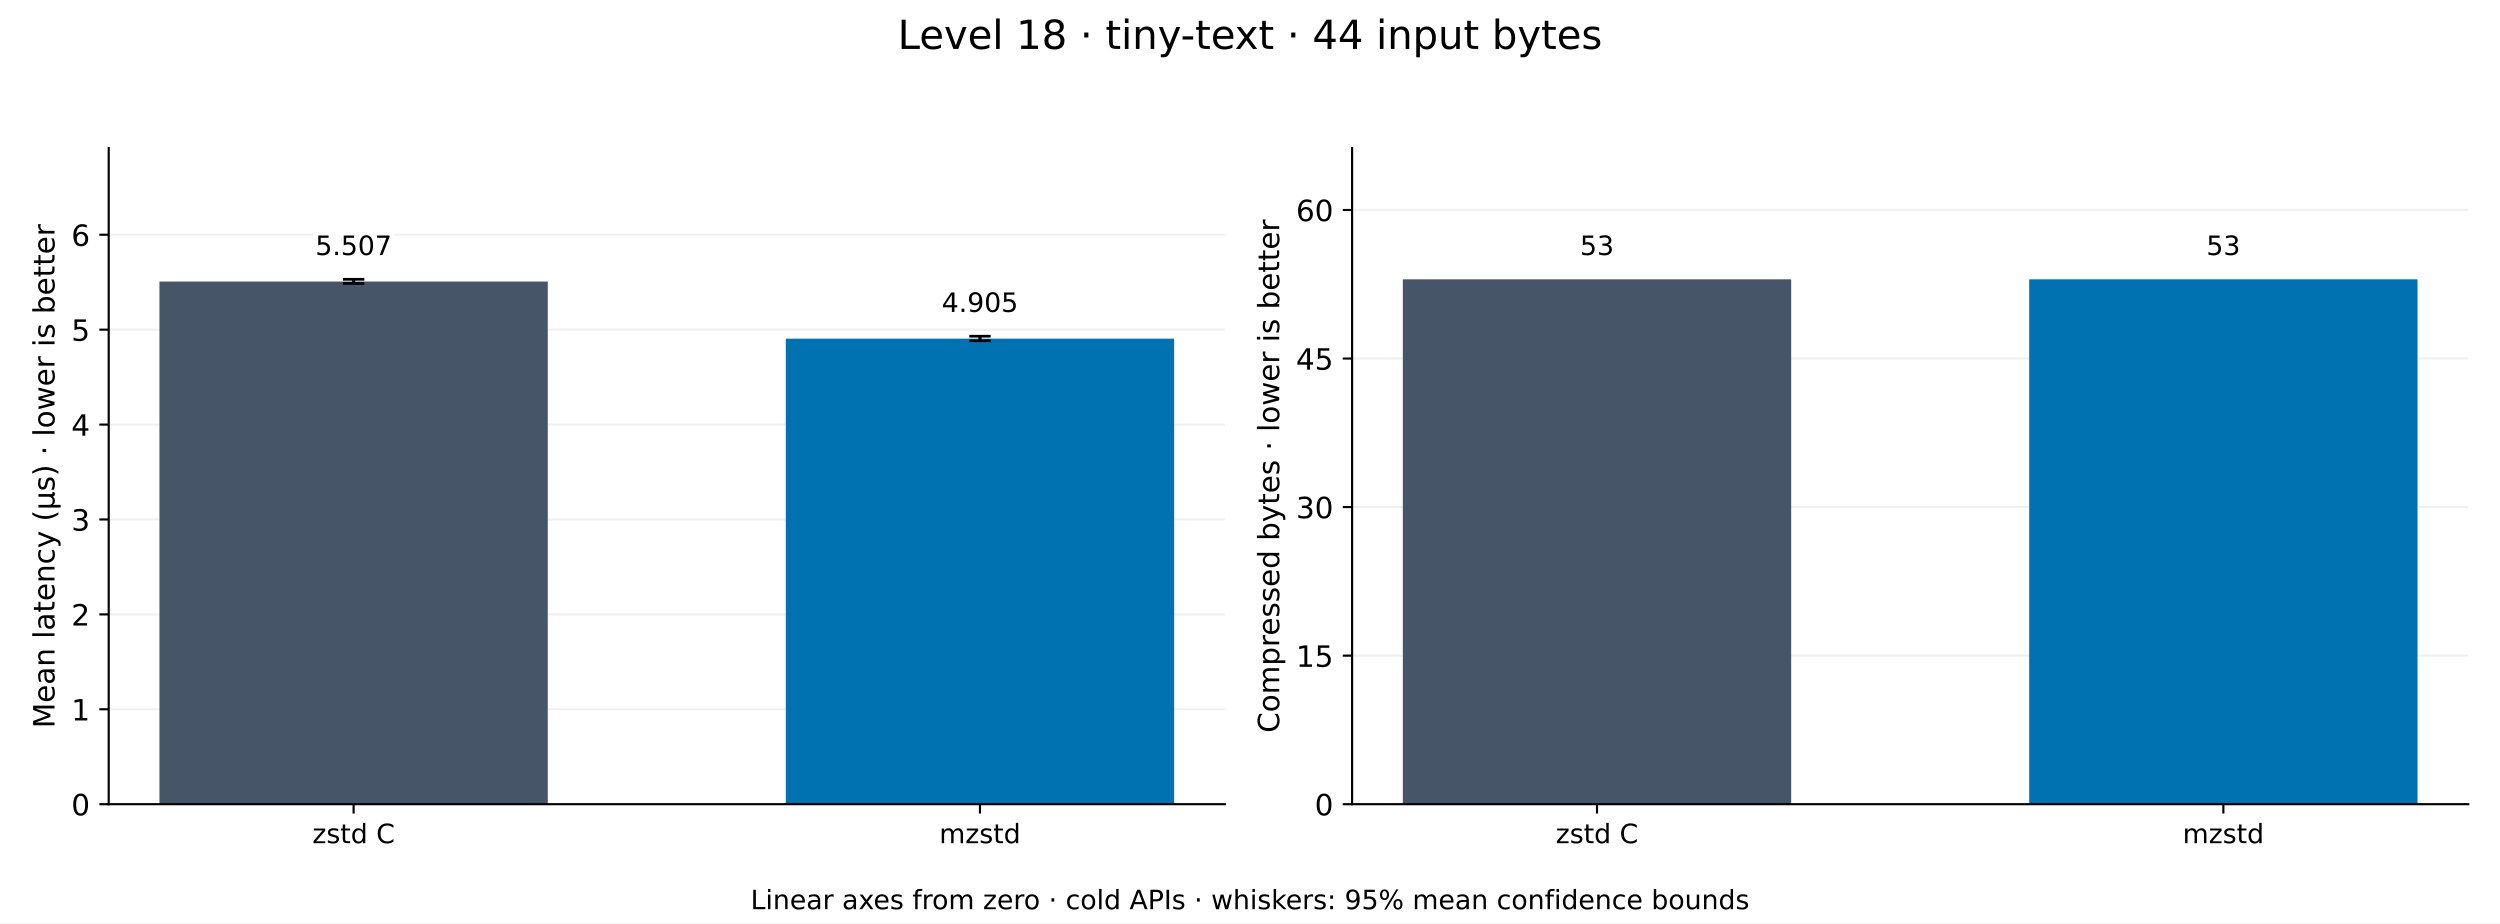
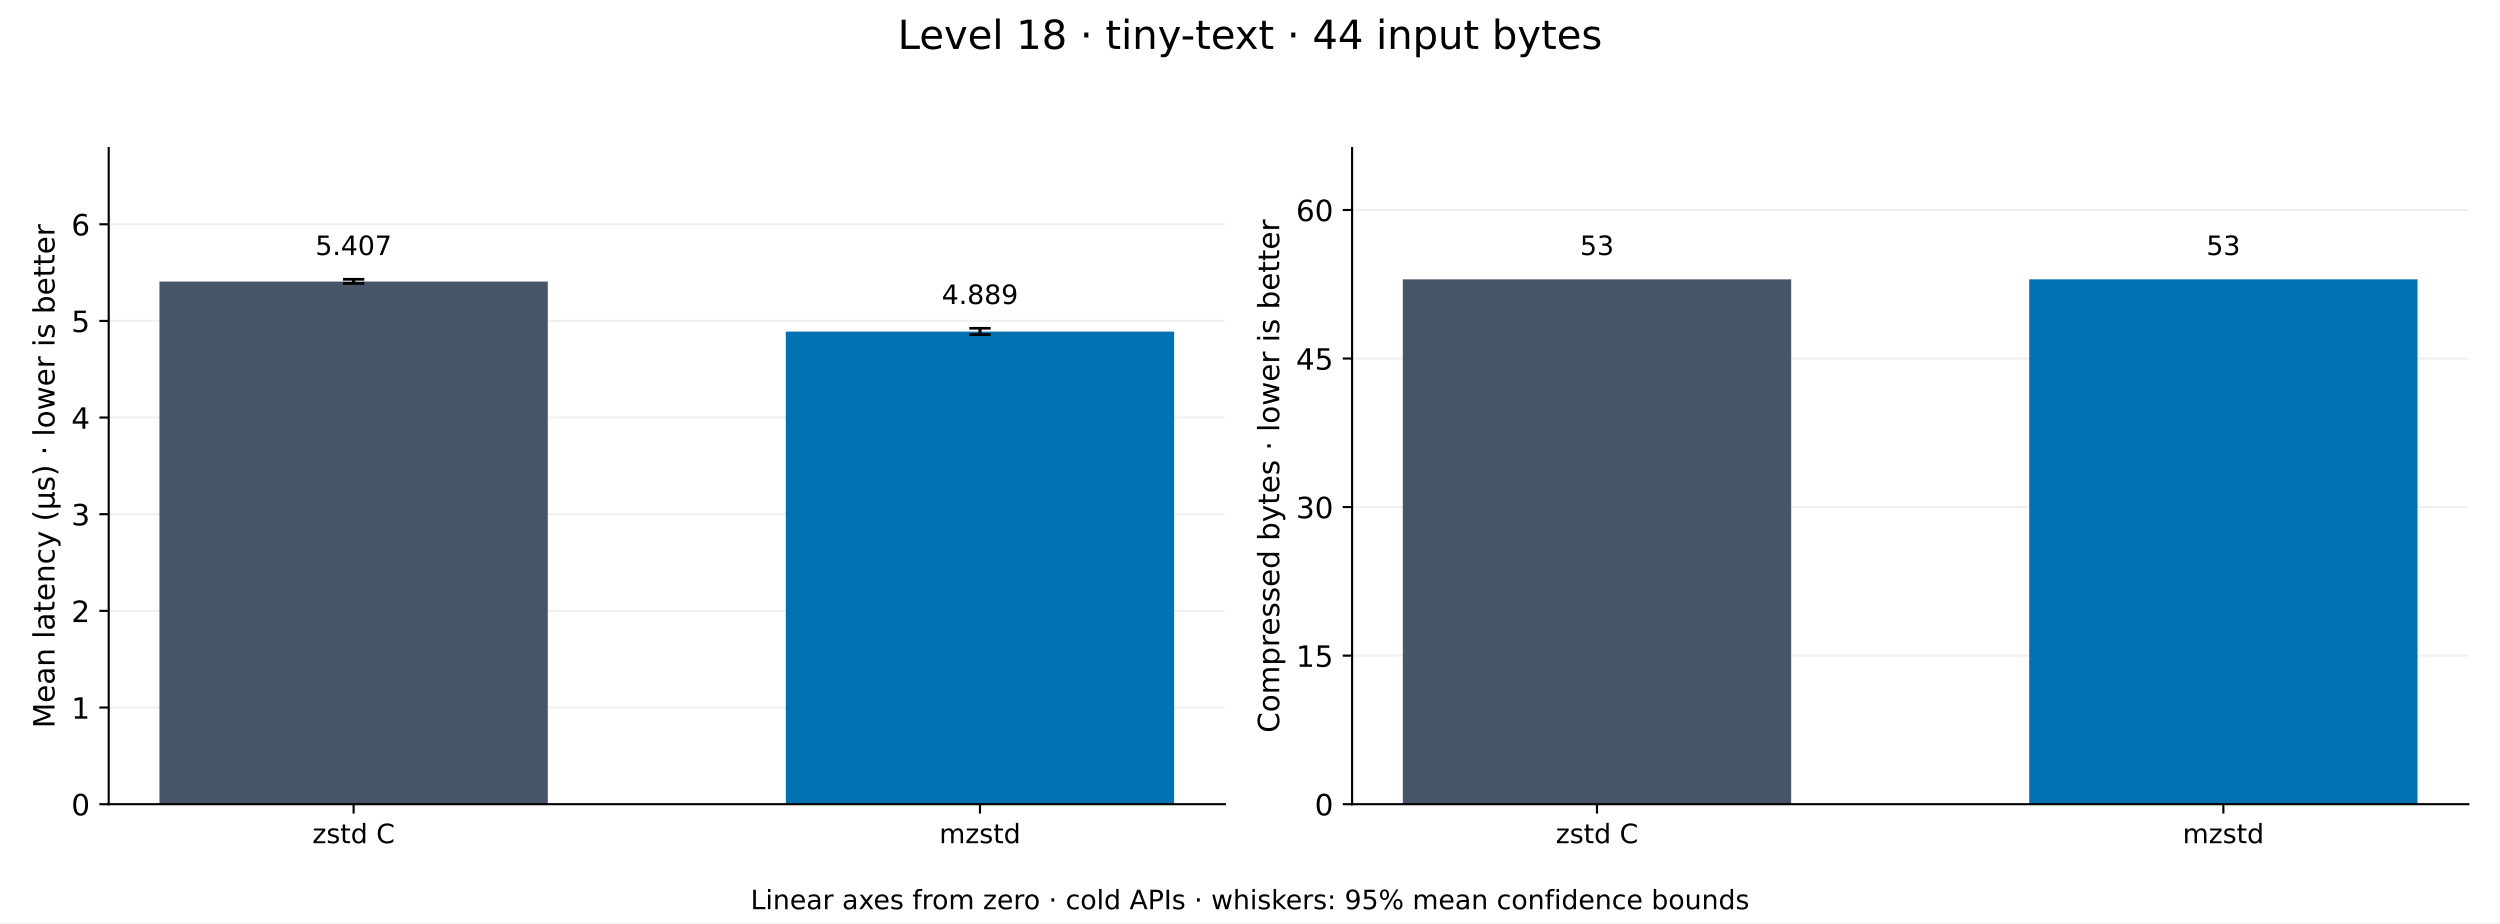
<svg xmlns="http://www.w3.org/2000/svg" xmlns:xlink="http://www.w3.org/1999/xlink" width="936pt" height="345.6pt" viewBox="0 0 936 345.6" version="1.1">
  <defs>
    <style type="text/css">*{stroke-linejoin: round; stroke-linecap: butt}</style>
  </defs>
  <g id="figure_1">
    <g id="patch_1">
      <path d="M 0 345.6 L 936 345.6 L 936 0 L 0 0 z " style="fill: #ffffff" />
    </g>
    <g id="axes_1">
      <g id="patch_2">
        <path d="M 40.7 301.088 L 458.595 301.088 L 458.595 55.44 L 40.7 55.44 z " style="fill: #ffffff" />
      </g>
      <g id="matplotlib.axis_1">
        <g id="xtick_1">
          <g id="line2d_1">
            <defs>
              <path id="mcbfd24ea1b" d="M 0 0 L 0 3.5 " style="stroke: #000000; stroke-width: 0.8" />
            </defs>
            <g>
              <use xlink:href="#mcbfd24ea1b" x="132.393" y="301.088" style="stroke: #000000; stroke-width: 0.8" />
            </g>
          </g>
          <g id="text_1">
            <text style="font-size: 10px; font-family: 'DejaVu Sans', 'Bitstream Vera Sans', 'Computer Modern Sans Serif', 'Lucida Grande', 'Verdana', 'Geneva', 'Lucid', 'Arial', 'Helvetica', 'Avant Garde', sans-serif; text-anchor: middle" x="132.393" y="315.686" transform="rotate(-0 132.393 315.6864)">zstd C</text>
          </g>
        </g>
        <g id="xtick_2">
          <g id="line2d_2">
            <g>
              <use xlink:href="#mcbfd24ea1b" x="366.902" y="301.088" style="stroke: #000000; stroke-width: 0.8" />
            </g>
          </g>
          <g id="text_2">
            <text style="font-size: 10px; font-family: 'DejaVu Sans', 'Bitstream Vera Sans', 'Computer Modern Sans Serif', 'Lucida Grande', 'Verdana', 'Geneva', 'Lucid', 'Arial', 'Helvetica', 'Avant Garde', sans-serif; text-anchor: middle" x="366.902" y="315.686" transform="rotate(-0 366.902 315.6864)">mzstd</text>
          </g>
        </g>
      </g>
      <g id="matplotlib.axis_2">
        <g id="ytick_1">
          <g id="line2d_3">
            <path d="M 40.7 301.088 L 458.595 301.088 " clip-path="url(#pc5649756eb)" style="fill: none; stroke: #b0b0b0; stroke-opacity: 0.18; stroke-width: 0.8; stroke-linecap: square" />
          </g>
          <g id="line2d_4">
            <defs>
              <path id="m862e928616" d="M 0 0 L -3.5 0 " style="stroke: #000000; stroke-width: 0.8" />
            </defs>
            <g>
              <use xlink:href="#m862e928616" x="40.7" y="301.088" style="stroke: #000000; stroke-width: 0.8" />
            </g>
          </g>
          <g id="text_3">
            <text style="font-size: 11px; font-family: 'DejaVu Sans', 'Bitstream Vera Sans', 'Computer Modern Sans Serif', 'Lucida Grande', 'Verdana', 'Geneva', 'Lucid', 'Arial', 'Helvetica', 'Avant Garde', sans-serif; text-anchor: end" x="33.7" y="305.267" transform="rotate(-0 33.7 305.2671)">0</text>
          </g>
        </g>
        <g id="ytick_2">
          <g id="line2d_5">
-             <path d="M 40.7 265.556 L 458.595 265.556 " clip-path="url(#pc5649756eb)" style="fill: none; stroke: #b0b0b0; stroke-opacity: 0.18; stroke-width: 0.8; stroke-linecap: square" />
+             <path d="M 40.7 264.9 L 458.595 264.9 " clip-path="url(#pc5649756eb)" style="fill: none; stroke: #b0b0b0; stroke-opacity: 0.18; stroke-width: 0.8; stroke-linecap: square" />
          </g>
          <g id="line2d_6">
            <g>
-               <use xlink:href="#m862e928616" x="40.7" y="265.556" style="stroke: #000000; stroke-width: 0.8" />
+               <use xlink:href="#m862e928616" x="40.7" y="264.9" style="stroke: #000000; stroke-width: 0.8" />
            </g>
          </g>
          <g id="text_4">
-             <text style="font-size: 11px; font-family: 'DejaVu Sans', 'Bitstream Vera Sans', 'Computer Modern Sans Serif', 'Lucida Grande', 'Verdana', 'Geneva', 'Lucid', 'Arial', 'Helvetica', 'Avant Garde', sans-serif; text-anchor: end" x="33.7" y="269.735" transform="rotate(-0 33.7 269.735)">1</text>
+             <text style="font-size: 11px; font-family: 'DejaVu Sans', 'Bitstream Vera Sans', 'Computer Modern Sans Serif', 'Lucida Grande', 'Verdana', 'Geneva', 'Lucid', 'Arial', 'Helvetica', 'Avant Garde', sans-serif; text-anchor: end" x="33.7" y="269.079" transform="rotate(-0 33.7 269.079)">1</text>
          </g>
        </g>
        <g id="ytick_3">
          <g id="line2d_7">
-             <path d="M 40.7 230.024 L 458.595 230.024 " clip-path="url(#pc5649756eb)" style="fill: none; stroke: #b0b0b0; stroke-opacity: 0.18; stroke-width: 0.8; stroke-linecap: square" />
+             <path d="M 40.7 228.712 L 458.595 228.712 " clip-path="url(#pc5649756eb)" style="fill: none; stroke: #b0b0b0; stroke-opacity: 0.18; stroke-width: 0.8; stroke-linecap: square" />
          </g>
          <g id="line2d_8">
            <g>
-               <use xlink:href="#m862e928616" x="40.7" y="230.024" style="stroke: #000000; stroke-width: 0.8" />
+               <use xlink:href="#m862e928616" x="40.7" y="228.712" style="stroke: #000000; stroke-width: 0.8" />
            </g>
          </g>
          <g id="text_5">
-             <text style="font-size: 11px; font-family: 'DejaVu Sans', 'Bitstream Vera Sans', 'Computer Modern Sans Serif', 'Lucida Grande', 'Verdana', 'Geneva', 'Lucid', 'Arial', 'Helvetica', 'Avant Garde', sans-serif; text-anchor: end" x="33.7" y="234.203" transform="rotate(-0 33.7 234.2029)">2</text>
+             <text style="font-size: 11px; font-family: 'DejaVu Sans', 'Bitstream Vera Sans', 'Computer Modern Sans Serif', 'Lucida Grande', 'Verdana', 'Geneva', 'Lucid', 'Arial', 'Helvetica', 'Avant Garde', sans-serif; text-anchor: end" x="33.7" y="232.891" transform="rotate(-0 33.7 232.8909)">2</text>
          </g>
        </g>
        <g id="ytick_4">
          <g id="line2d_9">
-             <path d="M 40.7 194.492 L 458.595 194.492 " clip-path="url(#pc5649756eb)" style="fill: none; stroke: #b0b0b0; stroke-opacity: 0.18; stroke-width: 0.8; stroke-linecap: square" />
+             <path d="M 40.7 192.524 L 458.595 192.524 " clip-path="url(#pc5649756eb)" style="fill: none; stroke: #b0b0b0; stroke-opacity: 0.18; stroke-width: 0.8; stroke-linecap: square" />
          </g>
          <g id="line2d_10">
            <g>
-               <use xlink:href="#m862e928616" x="40.7" y="194.492" style="stroke: #000000; stroke-width: 0.8" />
+               <use xlink:href="#m862e928616" x="40.7" y="192.524" style="stroke: #000000; stroke-width: 0.8" />
            </g>
          </g>
          <g id="text_6">
-             <text style="font-size: 11px; font-family: 'DejaVu Sans', 'Bitstream Vera Sans', 'Computer Modern Sans Serif', 'Lucida Grande', 'Verdana', 'Geneva', 'Lucid', 'Arial', 'Helvetica', 'Avant Garde', sans-serif; text-anchor: end" x="33.7" y="198.671" transform="rotate(-0 33.7 198.6708)">3</text>
+             <text style="font-size: 11px; font-family: 'DejaVu Sans', 'Bitstream Vera Sans', 'Computer Modern Sans Serif', 'Lucida Grande', 'Verdana', 'Geneva', 'Lucid', 'Arial', 'Helvetica', 'Avant Garde', sans-serif; text-anchor: end" x="33.7" y="196.703" transform="rotate(-0 33.7 196.7028)">3</text>
          </g>
        </g>
        <g id="ytick_5">
          <g id="line2d_11">
-             <path d="M 40.7 158.96 L 458.595 158.96 " clip-path="url(#pc5649756eb)" style="fill: none; stroke: #b0b0b0; stroke-opacity: 0.18; stroke-width: 0.8; stroke-linecap: square" />
+             <path d="M 40.7 156.336 L 458.595 156.336 " clip-path="url(#pc5649756eb)" style="fill: none; stroke: #b0b0b0; stroke-opacity: 0.18; stroke-width: 0.8; stroke-linecap: square" />
          </g>
          <g id="line2d_12">
            <g>
-               <use xlink:href="#m862e928616" x="40.7" y="158.96" style="stroke: #000000; stroke-width: 0.8" />
+               <use xlink:href="#m862e928616" x="40.7" y="156.336" style="stroke: #000000; stroke-width: 0.8" />
            </g>
          </g>
          <g id="text_7">
-             <text style="font-size: 11px; font-family: 'DejaVu Sans', 'Bitstream Vera Sans', 'Computer Modern Sans Serif', 'Lucida Grande', 'Verdana', 'Geneva', 'Lucid', 'Arial', 'Helvetica', 'Avant Garde', sans-serif; text-anchor: end" x="33.7" y="163.139" transform="rotate(-0 33.7 163.1387)">4</text>
+             <text style="font-size: 11px; font-family: 'DejaVu Sans', 'Bitstream Vera Sans', 'Computer Modern Sans Serif', 'Lucida Grande', 'Verdana', 'Geneva', 'Lucid', 'Arial', 'Helvetica', 'Avant Garde', sans-serif; text-anchor: end" x="33.7" y="160.515" transform="rotate(-0 33.7 160.5147)">4</text>
          </g>
        </g>
        <g id="ytick_6">
          <g id="line2d_13">
-             <path d="M 40.7 123.427 L 458.595 123.427 " clip-path="url(#pc5649756eb)" style="fill: none; stroke: #b0b0b0; stroke-opacity: 0.18; stroke-width: 0.8; stroke-linecap: square" />
+             <path d="M 40.7 120.147 L 458.595 120.147 " clip-path="url(#pc5649756eb)" style="fill: none; stroke: #b0b0b0; stroke-opacity: 0.18; stroke-width: 0.8; stroke-linecap: square" />
          </g>
          <g id="line2d_14">
            <g>
-               <use xlink:href="#m862e928616" x="40.7" y="123.427" style="stroke: #000000; stroke-width: 0.8" />
+               <use xlink:href="#m862e928616" x="40.7" y="120.147" style="stroke: #000000; stroke-width: 0.8" />
            </g>
          </g>
          <g id="text_8">
-             <text style="font-size: 11px; font-family: 'DejaVu Sans', 'Bitstream Vera Sans', 'Computer Modern Sans Serif', 'Lucida Grande', 'Verdana', 'Geneva', 'Lucid', 'Arial', 'Helvetica', 'Avant Garde', sans-serif; text-anchor: end" x="33.7" y="127.607" transform="rotate(-0 33.7 127.6066)">5</text>
+             <text style="font-size: 11px; font-family: 'DejaVu Sans', 'Bitstream Vera Sans', 'Computer Modern Sans Serif', 'Lucida Grande', 'Verdana', 'Geneva', 'Lucid', 'Arial', 'Helvetica', 'Avant Garde', sans-serif; text-anchor: end" x="33.7" y="124.327" transform="rotate(-0 33.7 124.3266)">5</text>
          </g>
        </g>
        <g id="ytick_7">
          <g id="line2d_15">
-             <path d="M 40.7 87.895 L 458.595 87.895 " clip-path="url(#pc5649756eb)" style="fill: none; stroke: #b0b0b0; stroke-opacity: 0.18; stroke-width: 0.8; stroke-linecap: square" />
+             <path d="M 40.7 83.959 L 458.595 83.959 " clip-path="url(#pc5649756eb)" style="fill: none; stroke: #b0b0b0; stroke-opacity: 0.18; stroke-width: 0.8; stroke-linecap: square" />
          </g>
          <g id="line2d_16">
            <g>
-               <use xlink:href="#m862e928616" x="40.7" y="87.895" style="stroke: #000000; stroke-width: 0.8" />
+               <use xlink:href="#m862e928616" x="40.7" y="83.959" style="stroke: #000000; stroke-width: 0.8" />
            </g>
          </g>
          <g id="text_9">
-             <text style="font-size: 11px; font-family: 'DejaVu Sans', 'Bitstream Vera Sans', 'Computer Modern Sans Serif', 'Lucida Grande', 'Verdana', 'Geneva', 'Lucid', 'Arial', 'Helvetica', 'Avant Garde', sans-serif; text-anchor: end" x="33.7" y="92.074" transform="rotate(-0 33.7 92.07447)">6</text>
+             <text style="font-size: 11px; font-family: 'DejaVu Sans', 'Bitstream Vera Sans', 'Computer Modern Sans Serif', 'Lucida Grande', 'Verdana', 'Geneva', 'Lucid', 'Arial', 'Helvetica', 'Avant Garde', sans-serif; text-anchor: end" x="33.7" y="88.138" transform="rotate(-0 33.7 88.13845)">6</text>
          </g>
        </g>
        <g id="text_10">
          <text style="font-size: 11px; font-family: 'DejaVu Sans', 'Bitstream Vera Sans', 'Computer Modern Sans Serif', 'Lucida Grande', 'Verdana', 'Geneva', 'Lucid', 'Arial', 'Helvetica', 'Avant Garde', sans-serif; text-anchor: middle" x="20.414" y="178.264" transform="rotate(-90 20.41359 178.264)">Mean latency (µs) · lower is better</text>
        </g>
      </g>
      <g id="patch_3">
-         <path d="M 59.695 301.088 L 205.091 301.088 L 205.091 105.405 L 59.695 105.405 z " clip-path="url(#pc5649756eb)" style="fill: #475569" />
+         <path d="M 59.695 301.088 L 205.091 301.088 L 205.091 105.402 L 59.695 105.402 z " clip-path="url(#pc5649756eb)" style="fill: #475569" />
      </g>
      <g id="patch_4">
-         <path d="M 294.204 301.088 L 439.6 301.088 L 439.6 126.788 L 294.204 126.788 z " clip-path="url(#pc5649756eb)" style="fill: #0072b2" />
+         <path d="M 294.204 301.088 L 439.6 301.088 L 439.6 124.156 L 294.204 124.156 z " clip-path="url(#pc5649756eb)" style="fill: #0072b2" />
      </g>
      <g id="LineCollection_1">
-         <path d="M 132.393 106.136 L 132.393 104.57 " clip-path="url(#pc5649756eb)" style="fill: none; stroke: #000000; stroke-width: 1.2" />
-         <path d="M 366.902 127.595 L 366.902 125.87 " clip-path="url(#pc5649756eb)" style="fill: none; stroke: #000000; stroke-width: 1.2" />
+         <path d="M 132.393 106.117 L 132.393 104.57 " clip-path="url(#pc5649756eb)" style="fill: none; stroke: #000000; stroke-width: 1.2" />
+         <path d="M 366.902 125.286 L 366.902 122.911 " clip-path="url(#pc5649756eb)" style="fill: none; stroke: #000000; stroke-width: 1.2" />
      </g>
      <g id="line2d_17">
        <defs>
          <path id="mf7f69e77f0" d="M 4 0 L -4 -0 " style="stroke: #000000" />
        </defs>
        <g clip-path="url(#pc5649756eb)">
-           <use xlink:href="#mf7f69e77f0" x="132.393" y="106.136" style="fill: #1f77b4; stroke: #000000" />
-           <use xlink:href="#mf7f69e77f0" x="366.902" y="127.595" style="fill: #1f77b4; stroke: #000000" />
+           <use xlink:href="#mf7f69e77f0" x="132.393" y="106.117" style="fill: #1f77b4; stroke: #000000" />
+           <use xlink:href="#mf7f69e77f0" x="366.902" y="125.286" style="fill: #1f77b4; stroke: #000000" />
        </g>
      </g>
      <g id="line2d_18">
        <g clip-path="url(#pc5649756eb)">
          <use xlink:href="#mf7f69e77f0" x="132.393" y="104.57" style="fill: #1f77b4; stroke: #000000" />
-           <use xlink:href="#mf7f69e77f0" x="366.902" y="125.87" style="fill: #1f77b4; stroke: #000000" />
+           <use xlink:href="#mf7f69e77f0" x="366.902" y="122.911" style="fill: #1f77b4; stroke: #000000" />
        </g>
      </g>
      <g id="patch_5">
        <path d="M 40.7 301.088 L 40.7 55.44 " style="fill: none; stroke: #000000; stroke-width: 0.8; stroke-linejoin: miter; stroke-linecap: square" />
      </g>
      <g id="patch_6">
        <path d="M 40.7 301.088 L 458.595 301.088 " style="fill: none; stroke: #000000; stroke-width: 0.8; stroke-linejoin: miter; stroke-linecap: square" />
      </g>
      <g id="text_11">
        <g id="patch_7">
          <path d="M 117.079 98.57 L 147.707 98.57 L 147.707 86.891 L 117.079 86.891 z " style="fill: #ffffff; opacity: 0.9" />
        </g>
-         <text style="font-size: 10px; font-family: 'DejaVu Sans', 'Bitstream Vera Sans', 'Computer Modern Sans Serif', 'Lucida Grande', 'Verdana', 'Geneva', 'Lucid', 'Arial', 'Helvetica', 'Avant Garde', sans-serif; text-anchor: middle" x="132.393" y="95.49" transform="rotate(-0 132.393 95.48991)">5.507</text>
+         <text style="font-size: 10px; font-family: 'DejaVu Sans', 'Bitstream Vera Sans', 'Computer Modern Sans Serif', 'Lucida Grande', 'Verdana', 'Geneva', 'Lucid', 'Arial', 'Helvetica', 'Avant Garde', sans-serif; text-anchor: middle" x="132.393" y="95.49" transform="rotate(-0 132.393 95.48991)">5.407</text>
      </g>
      <g id="text_12">
        <g id="patch_8">
-           <path d="M 351.588 119.87 L 382.216 119.87 L 382.216 108.192 L 351.588 108.192 z " style="fill: #ffffff; opacity: 0.9" />
-         </g>
-         <text style="font-size: 10px; font-family: 'DejaVu Sans', 'Bitstream Vera Sans', 'Computer Modern Sans Serif', 'Lucida Grande', 'Verdana', 'Geneva', 'Lucid', 'Arial', 'Helvetica', 'Avant Garde', sans-serif; text-anchor: middle" x="366.902" y="116.79" transform="rotate(-0 366.902 116.7903)">4.905</text>
+           <path d="M 351.588 116.911 L 382.216 116.911 L 382.216 105.233 L 351.588 105.233 z " style="fill: #ffffff; opacity: 0.9" />
+         </g>
+         <text style="font-size: 10px; font-family: 'DejaVu Sans', 'Bitstream Vera Sans', 'Computer Modern Sans Serif', 'Lucida Grande', 'Verdana', 'Geneva', 'Lucid', 'Arial', 'Helvetica', 'Avant Garde', sans-serif; text-anchor: middle" x="366.902" y="113.831" transform="rotate(-0 366.902 113.831)">4.889</text>
      </g>
    </g>
    <g id="axes_2">
      <g id="patch_9">
        <path d="M 506.225 301.088 L 924.12 301.088 L 924.12 55.44 L 506.225 55.44 z " style="fill: #ffffff" />
      </g>
      <g id="matplotlib.axis_3">
        <g id="xtick_3">
          <g id="line2d_19">
            <g>
              <use xlink:href="#mcbfd24ea1b" x="597.918" y="301.088" style="stroke: #000000; stroke-width: 0.8" />
            </g>
          </g>
          <g id="text_13">
            <text style="font-size: 10px; font-family: 'DejaVu Sans', 'Bitstream Vera Sans', 'Computer Modern Sans Serif', 'Lucida Grande', 'Verdana', 'Geneva', 'Lucid', 'Arial', 'Helvetica', 'Avant Garde', sans-serif; text-anchor: middle" x="597.918" y="315.686" transform="rotate(-0 597.918 315.6864)">zstd C</text>
          </g>
        </g>
        <g id="xtick_4">
          <g id="line2d_20">
            <g>
              <use xlink:href="#mcbfd24ea1b" x="832.427" y="301.088" style="stroke: #000000; stroke-width: 0.8" />
            </g>
          </g>
          <g id="text_14">
            <text style="font-size: 10px; font-family: 'DejaVu Sans', 'Bitstream Vera Sans', 'Computer Modern Sans Serif', 'Lucida Grande', 'Verdana', 'Geneva', 'Lucid', 'Arial', 'Helvetica', 'Avant Garde', sans-serif; text-anchor: middle" x="832.427" y="315.686" transform="rotate(-0 832.427 315.6864)">mzstd</text>
          </g>
        </g>
      </g>
      <g id="matplotlib.axis_4">
        <g id="ytick_8">
          <g id="line2d_21">
            <path d="M 506.225 301.088 L 924.12 301.088 " clip-path="url(#peb05aad37b)" style="fill: none; stroke: #b0b0b0; stroke-opacity: 0.18; stroke-width: 0.8; stroke-linecap: square" />
          </g>
          <g id="line2d_22">
            <g>
              <use xlink:href="#m862e928616" x="506.225" y="301.088" style="stroke: #000000; stroke-width: 0.8" />
            </g>
          </g>
          <g id="text_15">
            <text style="font-size: 11px; font-family: 'DejaVu Sans', 'Bitstream Vera Sans', 'Computer Modern Sans Serif', 'Lucida Grande', 'Verdana', 'Geneva', 'Lucid', 'Arial', 'Helvetica', 'Avant Garde', sans-serif; text-anchor: end" x="499.225" y="305.267" transform="rotate(-0 499.225 305.2671)">0</text>
          </g>
        </g>
        <g id="ytick_9">
          <g id="line2d_23">
            <path d="M 506.225 245.47 L 924.12 245.47 " clip-path="url(#peb05aad37b)" style="fill: none; stroke: #b0b0b0; stroke-opacity: 0.18; stroke-width: 0.8; stroke-linecap: square" />
          </g>
          <g id="line2d_24">
            <g>
              <use xlink:href="#m862e928616" x="506.225" y="245.47" style="stroke: #000000; stroke-width: 0.8" />
            </g>
          </g>
          <g id="text_16">
            <text style="font-size: 11px; font-family: 'DejaVu Sans', 'Bitstream Vera Sans', 'Computer Modern Sans Serif', 'Lucida Grande', 'Verdana', 'Geneva', 'Lucid', 'Arial', 'Helvetica', 'Avant Garde', sans-serif; text-anchor: end" x="499.225" y="249.649" transform="rotate(-0 499.225 249.6487)">15</text>
          </g>
        </g>
        <g id="ytick_10">
          <g id="line2d_25">
            <path d="M 506.225 189.851 L 924.12 189.851 " clip-path="url(#peb05aad37b)" style="fill: none; stroke: #b0b0b0; stroke-opacity: 0.18; stroke-width: 0.8; stroke-linecap: square" />
          </g>
          <g id="line2d_26">
            <g>
              <use xlink:href="#m862e928616" x="506.225" y="189.851" style="stroke: #000000; stroke-width: 0.8" />
            </g>
          </g>
          <g id="text_17">
            <text style="font-size: 11px; font-family: 'DejaVu Sans', 'Bitstream Vera Sans', 'Computer Modern Sans Serif', 'Lucida Grande', 'Verdana', 'Geneva', 'Lucid', 'Arial', 'Helvetica', 'Avant Garde', sans-serif; text-anchor: end" x="499.225" y="194.03" transform="rotate(-0 499.225 194.0303)">30</text>
          </g>
        </g>
        <g id="ytick_11">
          <g id="line2d_27">
            <path d="M 506.225 134.233 L 924.12 134.233 " clip-path="url(#peb05aad37b)" style="fill: none; stroke: #b0b0b0; stroke-opacity: 0.18; stroke-width: 0.8; stroke-linecap: square" />
          </g>
          <g id="line2d_28">
            <g>
              <use xlink:href="#m862e928616" x="506.225" y="134.233" style="stroke: #000000; stroke-width: 0.8" />
            </g>
          </g>
          <g id="text_18">
            <text style="font-size: 11px; font-family: 'DejaVu Sans', 'Bitstream Vera Sans', 'Computer Modern Sans Serif', 'Lucida Grande', 'Verdana', 'Geneva', 'Lucid', 'Arial', 'Helvetica', 'Avant Garde', sans-serif; text-anchor: end" x="499.225" y="138.412" transform="rotate(-0 499.225 138.4119)">45</text>
          </g>
        </g>
        <g id="ytick_12">
          <g id="line2d_29">
            <path d="M 506.225 78.614 L 924.12 78.614 " clip-path="url(#peb05aad37b)" style="fill: none; stroke: #b0b0b0; stroke-opacity: 0.18; stroke-width: 0.8; stroke-linecap: square" />
          </g>
          <g id="line2d_30">
            <g>
              <use xlink:href="#m862e928616" x="506.225" y="78.614" style="stroke: #000000; stroke-width: 0.8" />
            </g>
          </g>
          <g id="text_19">
            <text style="font-size: 11px; font-family: 'DejaVu Sans', 'Bitstream Vera Sans', 'Computer Modern Sans Serif', 'Lucida Grande', 'Verdana', 'Geneva', 'Lucid', 'Arial', 'Helvetica', 'Avant Garde', sans-serif; text-anchor: end" x="499.225" y="82.793" transform="rotate(-0 499.225 82.79348)">60</text>
          </g>
        </g>
        <g id="text_20">
          <text style="font-size: 11px; font-family: 'DejaVu Sans', 'Bitstream Vera Sans', 'Computer Modern Sans Serif', 'Lucida Grande', 'Verdana', 'Geneva', 'Lucid', 'Arial', 'Helvetica', 'Avant Garde', sans-serif; text-anchor: middle" x="478.94" y="178.264" transform="rotate(-90 478.9398 178.264)">Compressed bytes · lower is better</text>
        </g>
      </g>
      <g id="patch_10">
        <path d="M 525.22 301.088 L 670.616 301.088 L 670.616 104.57 L 525.22 104.57 z " clip-path="url(#peb05aad37b)" style="fill: #475569" />
      </g>
      <g id="patch_11">
        <path d="M 759.729 301.088 L 905.125 301.088 L 905.125 104.57 L 759.729 104.57 z " clip-path="url(#peb05aad37b)" style="fill: #0072b2" />
      </g>
      <g id="patch_12">
        <path d="M 506.225 301.088 L 506.225 55.44 " style="fill: none; stroke: #000000; stroke-width: 0.8; stroke-linejoin: miter; stroke-linecap: square" />
      </g>
      <g id="patch_13">
        <path d="M 506.225 301.088 L 924.12 301.088 " style="fill: none; stroke: #000000; stroke-width: 0.8; stroke-linejoin: miter; stroke-linecap: square" />
      </g>
      <g id="text_21">
        <g id="patch_14">
          <path d="M 590.556 98.57 L 605.281 98.57 L 605.281 86.891 L 590.556 86.891 z " style="fill: #ffffff; opacity: 0.9" />
        </g>
        <text style="font-size: 10px; font-family: 'DejaVu Sans', 'Bitstream Vera Sans', 'Computer Modern Sans Serif', 'Lucida Grande', 'Verdana', 'Geneva', 'Lucid', 'Arial', 'Helvetica', 'Avant Garde', sans-serif; text-anchor: middle" x="597.918" y="95.49" transform="rotate(-0 597.918 95.48991)">53</text>
      </g>
      <g id="text_22">
        <g id="patch_15">
          <path d="M 825.064 98.57 L 839.789 98.57 L 839.789 86.891 L 825.064 86.891 z " style="fill: #ffffff; opacity: 0.9" />
        </g>
        <text style="font-size: 10px; font-family: 'DejaVu Sans', 'Bitstream Vera Sans', 'Computer Modern Sans Serif', 'Lucida Grande', 'Verdana', 'Geneva', 'Lucid', 'Arial', 'Helvetica', 'Avant Garde', sans-serif; text-anchor: middle" x="832.427" y="95.49" transform="rotate(-0 832.427 95.48991)">53</text>
      </g>
    </g>
    <g id="text_23">
      <text style="font-size: 15px; font-family: 'DejaVu Sans', 'Bitstream Vera Sans', 'Computer Modern Sans Serif', 'Lucida Grande', 'Verdana', 'Geneva', 'Lucid', 'Arial', 'Helvetica', 'Avant Garde', sans-serif; text-anchor: middle" x="468" y="18.31" transform="rotate(-0 468 18.30966)">Level 18 · tiny-text · 44 input bytes</text>
    </g>
    <g id="text_24">
      <text style="font-size: 10px; font-family: 'DejaVu Sans', 'Bitstream Vera Sans', 'Computer Modern Sans Serif', 'Lucida Grande', 'Verdana', 'Geneva', 'Lucid', 'Arial', 'Helvetica', 'Avant Garde', sans-serif; text-anchor: middle" x="468" y="340.416" transform="rotate(-0 468 340.416)">Linear axes from zero · cold APIs · whiskers: 95% mean confidence bounds</text>
    </g>
  </g>
  <defs>
    <clipPath id="pc5649756eb">
      <rect x="40.7" y="55.44" width="417.895" height="245.648" />
    </clipPath>
    <clipPath id="peb05aad37b">
      <rect x="506.225" y="55.44" width="417.895" height="245.648" />
    </clipPath>
  </defs>
</svg>
